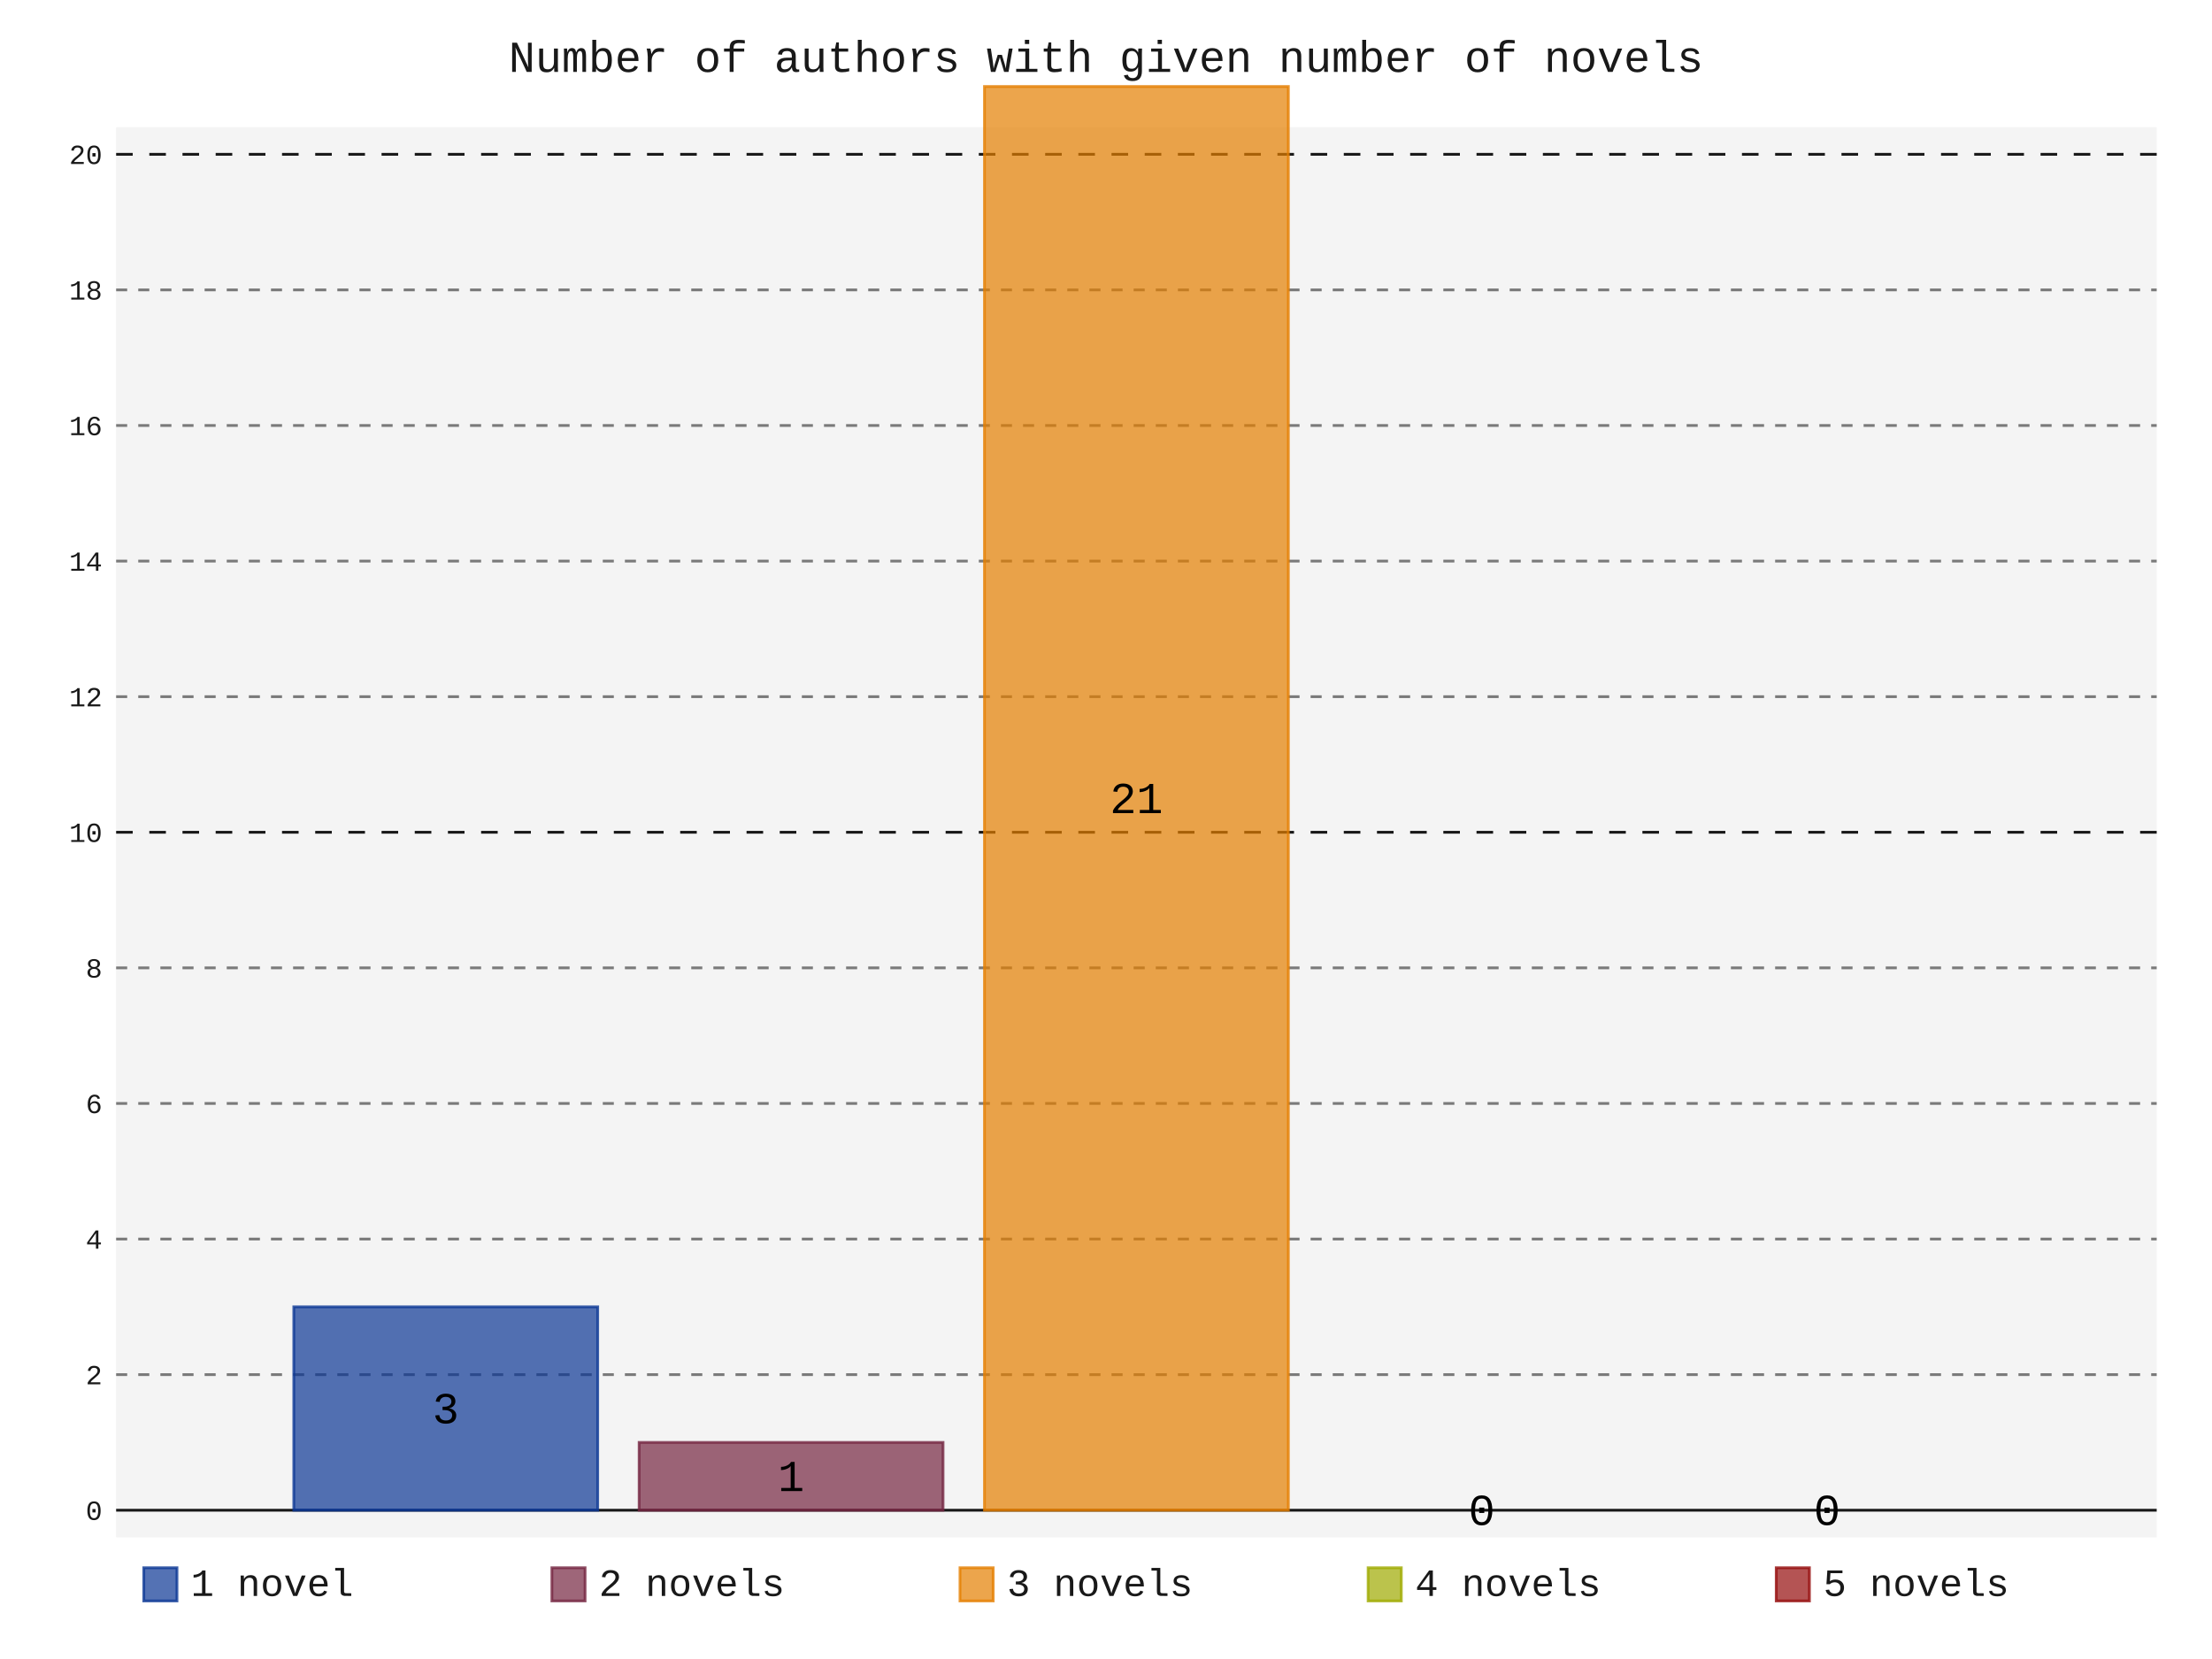
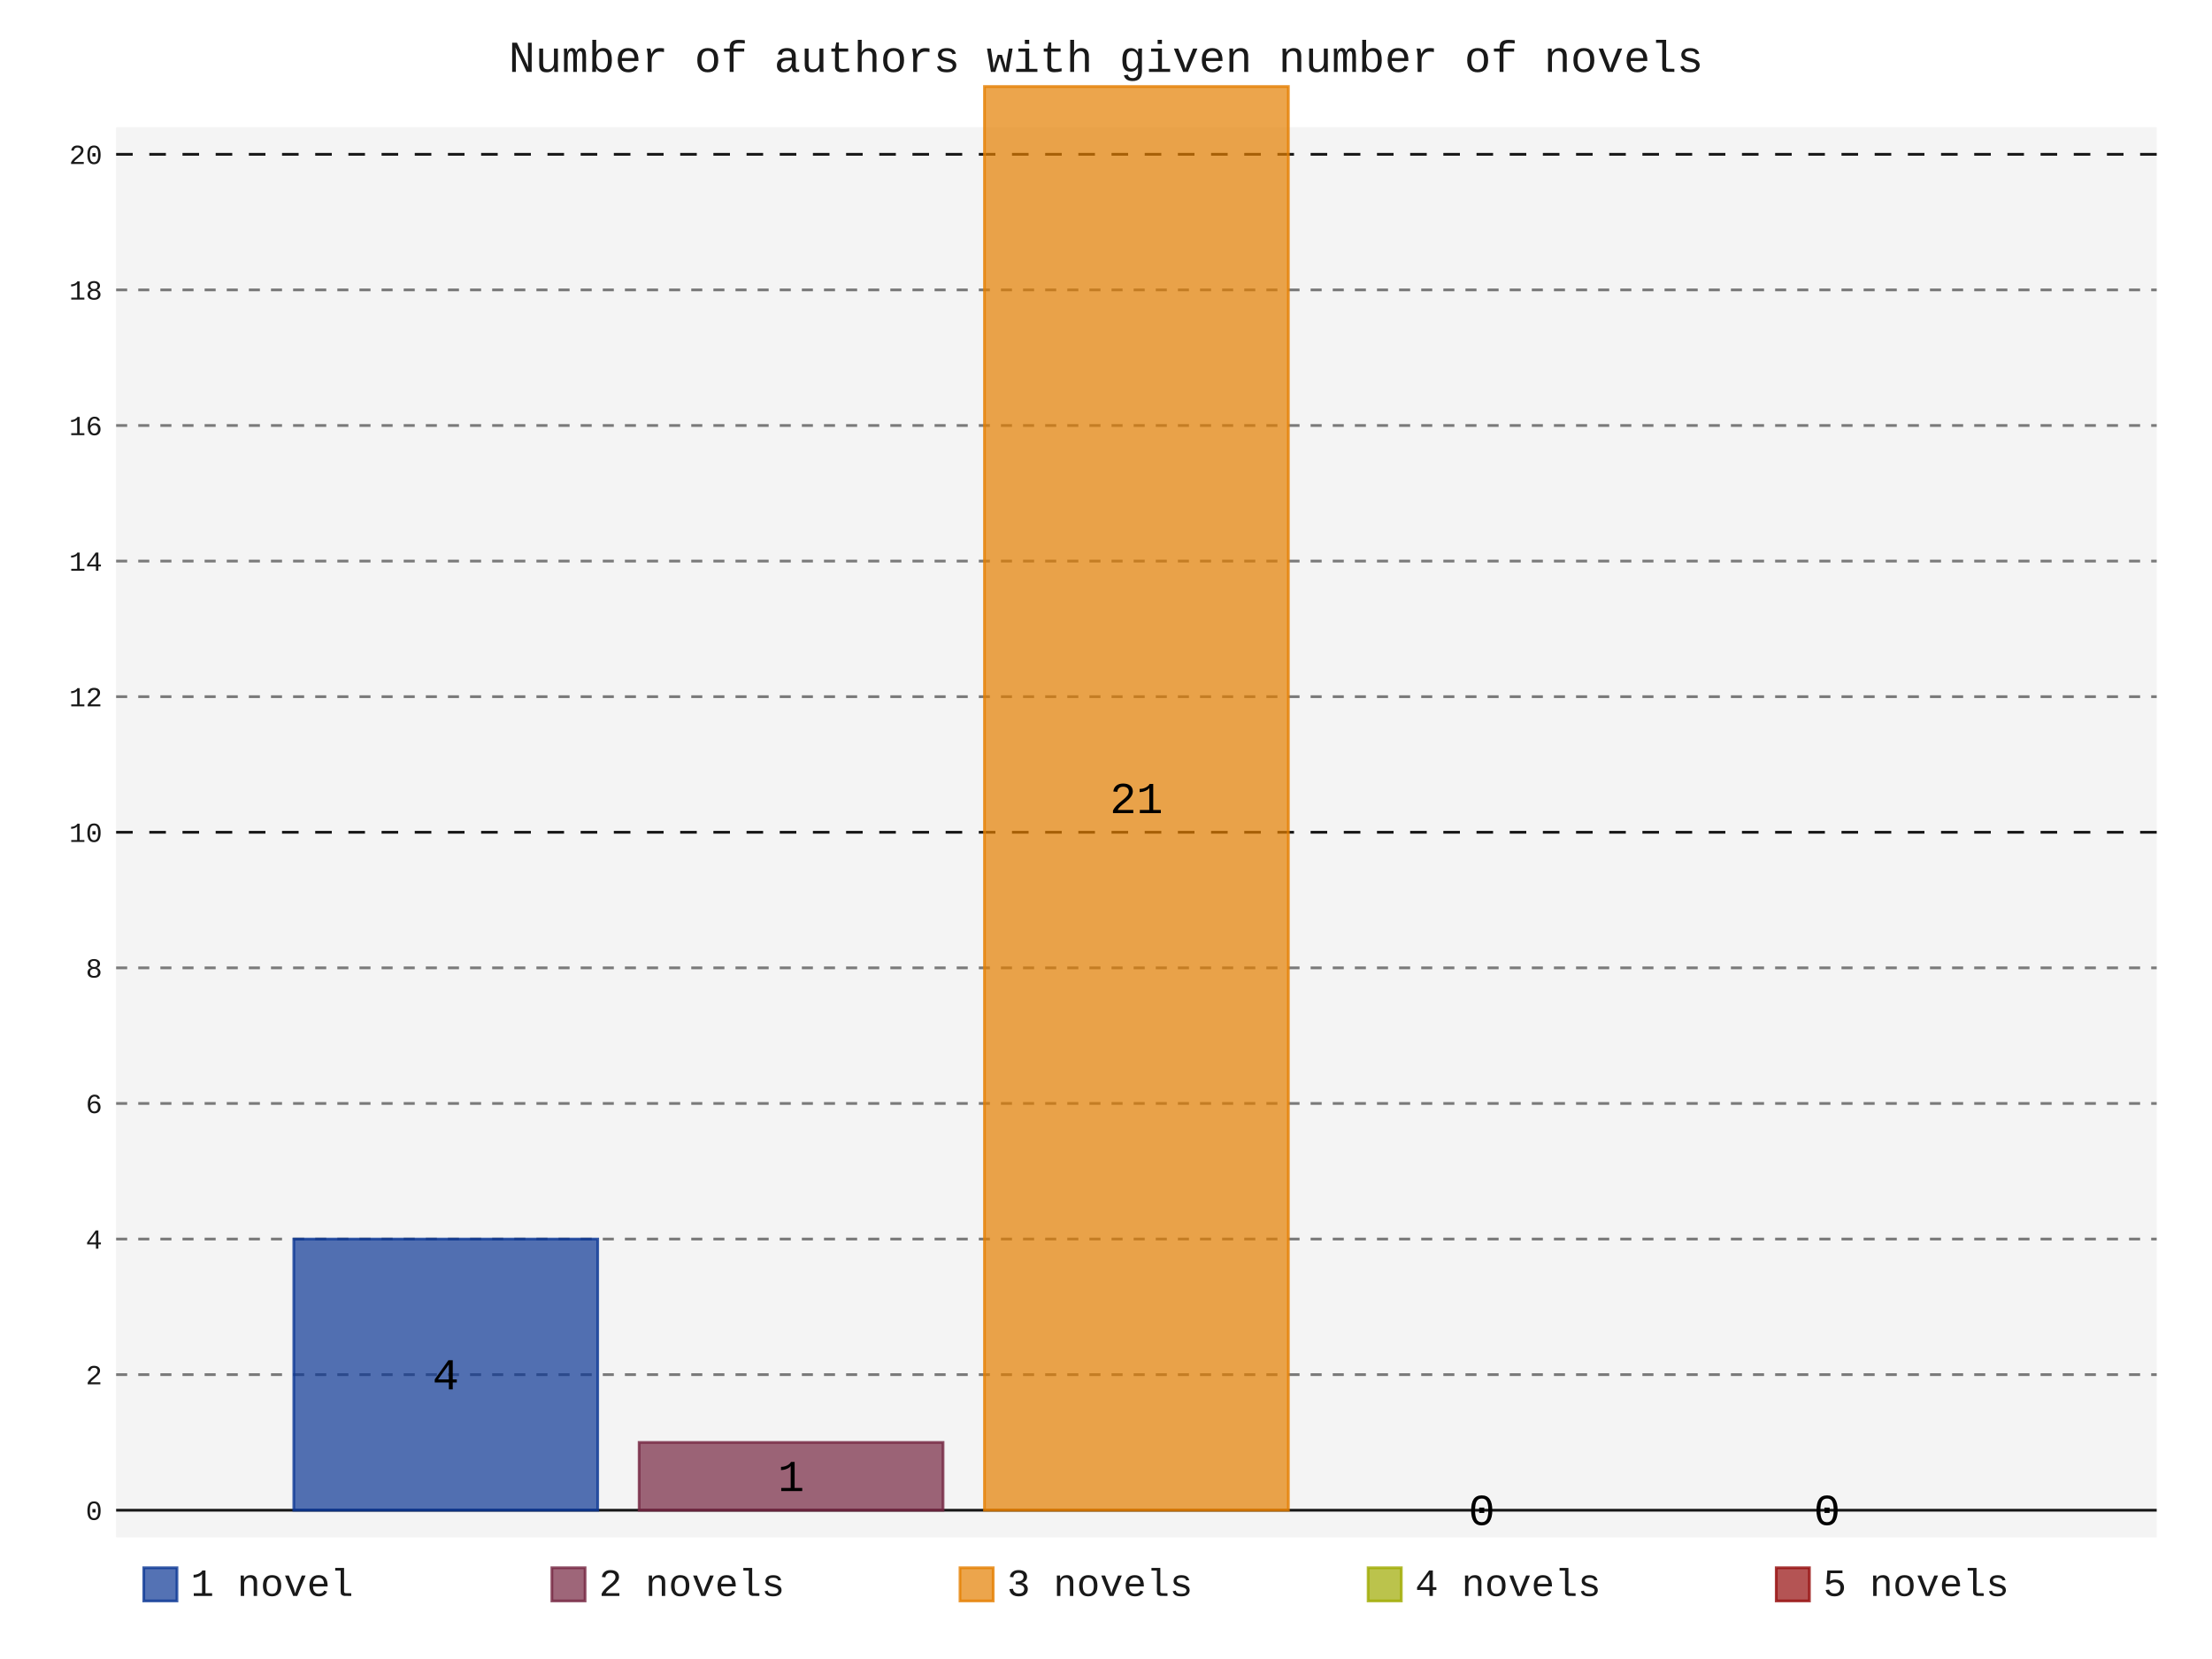
- <svg xmlns="http://www.w3.org/2000/svg" id="chart-79409738-5c8b-44b5-977e-116a49ad463c" class="pygal-chart" viewBox="0 0 800 600">
+ <svg xmlns="http://www.w3.org/2000/svg" id="chart-bb6b5e81-53a5-4e7b-ae17-0f63e35283bc" class="pygal-chart" viewBox="0 0 800 600">
  <defs>
-     <style type="text/css">#chart-79409738-5c8b-44b5-977e-116a49ad463c{-webkit-user-select:none;-webkit-font-smoothing:antialiased;font-family:Consolas,"Liberation Mono",Menlo,Courier,monospace}#chart-79409738-5c8b-44b5-977e-116a49ad463c .title{font-family:Consolas,"Liberation Mono",Menlo,Courier,monospace;font-size:16px}#chart-79409738-5c8b-44b5-977e-116a49ad463c .legends .legend text{font-family:Consolas,"Liberation Mono",Menlo,Courier,monospace;font-size:14px}#chart-79409738-5c8b-44b5-977e-116a49ad463c .axis text{font-family:Consolas,"Liberation Mono",Menlo,Courier,monospace;font-size:10px}#chart-79409738-5c8b-44b5-977e-116a49ad463c .axis text.major{font-family:Consolas,"Liberation Mono",Menlo,Courier,monospace;font-size:10px}#chart-79409738-5c8b-44b5-977e-116a49ad463c .text-overlay text.value{font-family:Consolas,"Liberation Mono",Menlo,Courier,monospace;font-size:16px}#chart-79409738-5c8b-44b5-977e-116a49ad463c .text-overlay text.label{font-family:Consolas,"Liberation Mono",Menlo,Courier,monospace;font-size:10px}#chart-79409738-5c8b-44b5-977e-116a49ad463c .tooltip{font-family:Consolas,"Liberation Mono",Menlo,Courier,monospace;font-size:14px}#chart-79409738-5c8b-44b5-977e-116a49ad463c text.no_data{font-family:Consolas,"Liberation Mono",Menlo,Courier,monospace;font-size:64px}
- #chart-79409738-5c8b-44b5-977e-116a49ad463c{background-color:transparent}#chart-79409738-5c8b-44b5-977e-116a49ad463c path,#chart-79409738-5c8b-44b5-977e-116a49ad463c line,#chart-79409738-5c8b-44b5-977e-116a49ad463c rect,#chart-79409738-5c8b-44b5-977e-116a49ad463c circle{-webkit-transition:150ms;-moz-transition:150ms;transition:150ms}#chart-79409738-5c8b-44b5-977e-116a49ad463c .graph &gt; .background{fill:transparent}#chart-79409738-5c8b-44b5-977e-116a49ad463c .plot &gt; .background{fill:rgba(240,240,240,0.7)}#chart-79409738-5c8b-44b5-977e-116a49ad463c .graph{fill:rgba(0,0,0,0.9)}#chart-79409738-5c8b-44b5-977e-116a49ad463c text.no_data{fill:rgba(0,0,0,0.9)}#chart-79409738-5c8b-44b5-977e-116a49ad463c .title{fill:rgba(0,0,0,0.9)}#chart-79409738-5c8b-44b5-977e-116a49ad463c .legends .legend text{fill:rgba(0,0,0,0.9)}#chart-79409738-5c8b-44b5-977e-116a49ad463c .legends .legend:hover text{fill:rgba(0,0,0,0.9)}#chart-79409738-5c8b-44b5-977e-116a49ad463c .axis .line{stroke:rgba(0,0,0,0.9)}#chart-79409738-5c8b-44b5-977e-116a49ad463c .axis .guide.line{stroke:rgba(0,0,0,0.5)}#chart-79409738-5c8b-44b5-977e-116a49ad463c .axis .major.line{stroke:rgba(0,0,0,0.9)}#chart-79409738-5c8b-44b5-977e-116a49ad463c .axis text.major{fill:rgba(0,0,0,0.9)}#chart-79409738-5c8b-44b5-977e-116a49ad463c .axis.y .guides:hover .guide.line,#chart-79409738-5c8b-44b5-977e-116a49ad463c .line-graph .axis.x .guides:hover .guide.line,#chart-79409738-5c8b-44b5-977e-116a49ad463c .stackedline-graph .axis.x .guides:hover .guide.line,#chart-79409738-5c8b-44b5-977e-116a49ad463c .xy-graph .axis.x .guides:hover .guide.line{stroke:rgba(0,0,0,0.9)}#chart-79409738-5c8b-44b5-977e-116a49ad463c .axis .guides:hover text{fill:rgba(0,0,0,0.9)}#chart-79409738-5c8b-44b5-977e-116a49ad463c .reactive{fill-opacity:.7;stroke-opacity:.8}#chart-79409738-5c8b-44b5-977e-116a49ad463c .ci{stroke:rgba(0,0,0,0.9)}#chart-79409738-5c8b-44b5-977e-116a49ad463c .reactive.active,#chart-79409738-5c8b-44b5-977e-116a49ad463c .active .reactive{fill-opacity:.8;stroke-opacity:.9;stroke-width:4}#chart-79409738-5c8b-44b5-977e-116a49ad463c .ci .reactive.active{stroke-width:1.5}#chart-79409738-5c8b-44b5-977e-116a49ad463c .series text{fill:rgba(0,0,0,0.9)}#chart-79409738-5c8b-44b5-977e-116a49ad463c .tooltip rect{fill:rgba(240,240,240,0.7);stroke:rgba(0,0,0,0.9);-webkit-transition:opacity 150ms;-moz-transition:opacity 150ms;transition:opacity 150ms}#chart-79409738-5c8b-44b5-977e-116a49ad463c .tooltip .label{fill:rgba(0,0,0,0.9)}#chart-79409738-5c8b-44b5-977e-116a49ad463c .tooltip .label{fill:rgba(0,0,0,0.9)}#chart-79409738-5c8b-44b5-977e-116a49ad463c .tooltip .legend{font-size:.8em;fill:rgba(0,0,0,0.5)}#chart-79409738-5c8b-44b5-977e-116a49ad463c .tooltip .x_label{font-size:.6em;fill:rgba(0,0,0,0.9)}#chart-79409738-5c8b-44b5-977e-116a49ad463c .tooltip .xlink{font-size:.5em;text-decoration:underline}#chart-79409738-5c8b-44b5-977e-116a49ad463c .tooltip .value{font-size:1.5em}#chart-79409738-5c8b-44b5-977e-116a49ad463c .bound{font-size:.5em}#chart-79409738-5c8b-44b5-977e-116a49ad463c .max-value{font-size:.75em;fill:rgba(0,0,0,0.5)}#chart-79409738-5c8b-44b5-977e-116a49ad463c .map-element{fill:rgba(240,240,240,0.7);stroke:rgba(0,0,0,0.5) !important}#chart-79409738-5c8b-44b5-977e-116a49ad463c .map-element .reactive{fill-opacity:inherit;stroke-opacity:inherit}#chart-79409738-5c8b-44b5-977e-116a49ad463c .color-0,#chart-79409738-5c8b-44b5-977e-116a49ad463c .color-0 a:visited{stroke:rgb(12,55,149);fill:rgb(12,55,149)}#chart-79409738-5c8b-44b5-977e-116a49ad463c .color-1,#chart-79409738-5c8b-44b5-977e-116a49ad463c .color-1 a:visited{stroke:rgb(117,38,65);fill:rgb(117,38,65)}#chart-79409738-5c8b-44b5-977e-116a49ad463c .color-2,#chart-79409738-5c8b-44b5-977e-116a49ad463c .color-2 a:visited{stroke:rgb(228,127,0);fill:rgb(228,127,0)}#chart-79409738-5c8b-44b5-977e-116a49ad463c .color-3,#chart-79409738-5c8b-44b5-977e-116a49ad463c .color-3 a:visited{stroke:rgb(159,170,0);fill:rgb(159,170,0)}#chart-79409738-5c8b-44b5-977e-116a49ad463c .color-4,#chart-79409738-5c8b-44b5-977e-116a49ad463c .color-4 a:visited{stroke:rgb(149,12,12);fill:rgb(149,12,12)}#chart-79409738-5c8b-44b5-977e-116a49ad463c .text-overlay .color-0 text{fill:black}#chart-79409738-5c8b-44b5-977e-116a49ad463c .text-overlay .color-1 text{fill:black}#chart-79409738-5c8b-44b5-977e-116a49ad463c .text-overlay .color-2 text{fill:black}#chart-79409738-5c8b-44b5-977e-116a49ad463c .text-overlay .color-3 text{fill:black}#chart-79409738-5c8b-44b5-977e-116a49ad463c .text-overlay .color-4 text{fill:black}
- #chart-79409738-5c8b-44b5-977e-116a49ad463c text.no_data{text-anchor:middle}#chart-79409738-5c8b-44b5-977e-116a49ad463c .guide.line{fill:none}#chart-79409738-5c8b-44b5-977e-116a49ad463c .centered{text-anchor:middle}#chart-79409738-5c8b-44b5-977e-116a49ad463c .title{text-anchor:middle}#chart-79409738-5c8b-44b5-977e-116a49ad463c .legends .legend text{fill-opacity:1}#chart-79409738-5c8b-44b5-977e-116a49ad463c .axis.x text{text-anchor:middle}#chart-79409738-5c8b-44b5-977e-116a49ad463c .axis.x:not(.web) text[transform]{text-anchor:start}#chart-79409738-5c8b-44b5-977e-116a49ad463c .axis.x:not(.web) text[transform].backwards{text-anchor:end}#chart-79409738-5c8b-44b5-977e-116a49ad463c .axis.y text{text-anchor:end}#chart-79409738-5c8b-44b5-977e-116a49ad463c .axis.y text[transform].backwards{text-anchor:start}#chart-79409738-5c8b-44b5-977e-116a49ad463c .axis.y2 text{text-anchor:start}#chart-79409738-5c8b-44b5-977e-116a49ad463c .axis.y2 text[transform].backwards{text-anchor:end}#chart-79409738-5c8b-44b5-977e-116a49ad463c .axis .guide.line{stroke-dasharray:4,4}#chart-79409738-5c8b-44b5-977e-116a49ad463c .axis .major.guide.line{stroke-dasharray:6,6}#chart-79409738-5c8b-44b5-977e-116a49ad463c .horizontal .axis.y .guide.line,#chart-79409738-5c8b-44b5-977e-116a49ad463c .horizontal .axis.y2 .guide.line,#chart-79409738-5c8b-44b5-977e-116a49ad463c .vertical .axis.x .guide.line{opacity:0}#chart-79409738-5c8b-44b5-977e-116a49ad463c .horizontal .axis.always_show .guide.line,#chart-79409738-5c8b-44b5-977e-116a49ad463c .vertical .axis.always_show .guide.line{opacity:1 !important}#chart-79409738-5c8b-44b5-977e-116a49ad463c .axis.y .guides:hover .guide.line,#chart-79409738-5c8b-44b5-977e-116a49ad463c .axis.y2 .guides:hover .guide.line,#chart-79409738-5c8b-44b5-977e-116a49ad463c .axis.x .guides:hover .guide.line{opacity:1}#chart-79409738-5c8b-44b5-977e-116a49ad463c .axis .guides:hover text{opacity:1}#chart-79409738-5c8b-44b5-977e-116a49ad463c .nofill{fill:none}#chart-79409738-5c8b-44b5-977e-116a49ad463c .subtle-fill{fill-opacity:.2}#chart-79409738-5c8b-44b5-977e-116a49ad463c .dot{stroke-width:1px;fill-opacity:1}#chart-79409738-5c8b-44b5-977e-116a49ad463c .dot.active{stroke-width:5px}#chart-79409738-5c8b-44b5-977e-116a49ad463c .dot.negative{fill:transparent}#chart-79409738-5c8b-44b5-977e-116a49ad463c text,#chart-79409738-5c8b-44b5-977e-116a49ad463c tspan{stroke:none !important}#chart-79409738-5c8b-44b5-977e-116a49ad463c .series text.active{opacity:1}#chart-79409738-5c8b-44b5-977e-116a49ad463c .tooltip rect{fill-opacity:.95;stroke-width:.5}#chart-79409738-5c8b-44b5-977e-116a49ad463c .tooltip text{fill-opacity:1}#chart-79409738-5c8b-44b5-977e-116a49ad463c .showable{visibility:hidden}#chart-79409738-5c8b-44b5-977e-116a49ad463c .showable.shown{visibility:visible}#chart-79409738-5c8b-44b5-977e-116a49ad463c .gauge-background{fill:rgba(229,229,229,1);stroke:none}#chart-79409738-5c8b-44b5-977e-116a49ad463c .bg-lines{stroke:transparent;stroke-width:2px}</style>
+     <style type="text/css">#chart-bb6b5e81-53a5-4e7b-ae17-0f63e35283bc{-webkit-user-select:none;-webkit-font-smoothing:antialiased;font-family:Consolas,"Liberation Mono",Menlo,Courier,monospace}#chart-bb6b5e81-53a5-4e7b-ae17-0f63e35283bc .title{font-family:Consolas,"Liberation Mono",Menlo,Courier,monospace;font-size:16px}#chart-bb6b5e81-53a5-4e7b-ae17-0f63e35283bc .legends .legend text{font-family:Consolas,"Liberation Mono",Menlo,Courier,monospace;font-size:14px}#chart-bb6b5e81-53a5-4e7b-ae17-0f63e35283bc .axis text{font-family:Consolas,"Liberation Mono",Menlo,Courier,monospace;font-size:10px}#chart-bb6b5e81-53a5-4e7b-ae17-0f63e35283bc .axis text.major{font-family:Consolas,"Liberation Mono",Menlo,Courier,monospace;font-size:10px}#chart-bb6b5e81-53a5-4e7b-ae17-0f63e35283bc .text-overlay text.value{font-family:Consolas,"Liberation Mono",Menlo,Courier,monospace;font-size:16px}#chart-bb6b5e81-53a5-4e7b-ae17-0f63e35283bc .text-overlay text.label{font-family:Consolas,"Liberation Mono",Menlo,Courier,monospace;font-size:10px}#chart-bb6b5e81-53a5-4e7b-ae17-0f63e35283bc .tooltip{font-family:Consolas,"Liberation Mono",Menlo,Courier,monospace;font-size:14px}#chart-bb6b5e81-53a5-4e7b-ae17-0f63e35283bc text.no_data{font-family:Consolas,"Liberation Mono",Menlo,Courier,monospace;font-size:64px}
+ #chart-bb6b5e81-53a5-4e7b-ae17-0f63e35283bc{background-color:transparent}#chart-bb6b5e81-53a5-4e7b-ae17-0f63e35283bc path,#chart-bb6b5e81-53a5-4e7b-ae17-0f63e35283bc line,#chart-bb6b5e81-53a5-4e7b-ae17-0f63e35283bc rect,#chart-bb6b5e81-53a5-4e7b-ae17-0f63e35283bc circle{-webkit-transition:150ms;-moz-transition:150ms;transition:150ms}#chart-bb6b5e81-53a5-4e7b-ae17-0f63e35283bc .graph &gt; .background{fill:transparent}#chart-bb6b5e81-53a5-4e7b-ae17-0f63e35283bc .plot &gt; .background{fill:rgba(240,240,240,0.7)}#chart-bb6b5e81-53a5-4e7b-ae17-0f63e35283bc .graph{fill:rgba(0,0,0,0.9)}#chart-bb6b5e81-53a5-4e7b-ae17-0f63e35283bc text.no_data{fill:rgba(0,0,0,0.9)}#chart-bb6b5e81-53a5-4e7b-ae17-0f63e35283bc .title{fill:rgba(0,0,0,0.9)}#chart-bb6b5e81-53a5-4e7b-ae17-0f63e35283bc .legends .legend text{fill:rgba(0,0,0,0.9)}#chart-bb6b5e81-53a5-4e7b-ae17-0f63e35283bc .legends .legend:hover text{fill:rgba(0,0,0,0.9)}#chart-bb6b5e81-53a5-4e7b-ae17-0f63e35283bc .axis .line{stroke:rgba(0,0,0,0.9)}#chart-bb6b5e81-53a5-4e7b-ae17-0f63e35283bc .axis .guide.line{stroke:rgba(0,0,0,0.5)}#chart-bb6b5e81-53a5-4e7b-ae17-0f63e35283bc .axis .major.line{stroke:rgba(0,0,0,0.9)}#chart-bb6b5e81-53a5-4e7b-ae17-0f63e35283bc .axis text.major{fill:rgba(0,0,0,0.9)}#chart-bb6b5e81-53a5-4e7b-ae17-0f63e35283bc .axis.y .guides:hover .guide.line,#chart-bb6b5e81-53a5-4e7b-ae17-0f63e35283bc .line-graph .axis.x .guides:hover .guide.line,#chart-bb6b5e81-53a5-4e7b-ae17-0f63e35283bc .stackedline-graph .axis.x .guides:hover .guide.line,#chart-bb6b5e81-53a5-4e7b-ae17-0f63e35283bc .xy-graph .axis.x .guides:hover .guide.line{stroke:rgba(0,0,0,0.9)}#chart-bb6b5e81-53a5-4e7b-ae17-0f63e35283bc .axis .guides:hover text{fill:rgba(0,0,0,0.9)}#chart-bb6b5e81-53a5-4e7b-ae17-0f63e35283bc .reactive{fill-opacity:.7;stroke-opacity:.8}#chart-bb6b5e81-53a5-4e7b-ae17-0f63e35283bc .ci{stroke:rgba(0,0,0,0.9)}#chart-bb6b5e81-53a5-4e7b-ae17-0f63e35283bc .reactive.active,#chart-bb6b5e81-53a5-4e7b-ae17-0f63e35283bc .active .reactive{fill-opacity:.8;stroke-opacity:.9;stroke-width:4}#chart-bb6b5e81-53a5-4e7b-ae17-0f63e35283bc .ci .reactive.active{stroke-width:1.5}#chart-bb6b5e81-53a5-4e7b-ae17-0f63e35283bc .series text{fill:rgba(0,0,0,0.9)}#chart-bb6b5e81-53a5-4e7b-ae17-0f63e35283bc .tooltip rect{fill:rgba(240,240,240,0.7);stroke:rgba(0,0,0,0.9);-webkit-transition:opacity 150ms;-moz-transition:opacity 150ms;transition:opacity 150ms}#chart-bb6b5e81-53a5-4e7b-ae17-0f63e35283bc .tooltip .label{fill:rgba(0,0,0,0.9)}#chart-bb6b5e81-53a5-4e7b-ae17-0f63e35283bc .tooltip .label{fill:rgba(0,0,0,0.9)}#chart-bb6b5e81-53a5-4e7b-ae17-0f63e35283bc .tooltip .legend{font-size:.8em;fill:rgba(0,0,0,0.5)}#chart-bb6b5e81-53a5-4e7b-ae17-0f63e35283bc .tooltip .x_label{font-size:.6em;fill:rgba(0,0,0,0.9)}#chart-bb6b5e81-53a5-4e7b-ae17-0f63e35283bc .tooltip .xlink{font-size:.5em;text-decoration:underline}#chart-bb6b5e81-53a5-4e7b-ae17-0f63e35283bc .tooltip .value{font-size:1.5em}#chart-bb6b5e81-53a5-4e7b-ae17-0f63e35283bc .bound{font-size:.5em}#chart-bb6b5e81-53a5-4e7b-ae17-0f63e35283bc .max-value{font-size:.75em;fill:rgba(0,0,0,0.5)}#chart-bb6b5e81-53a5-4e7b-ae17-0f63e35283bc .map-element{fill:rgba(240,240,240,0.7);stroke:rgba(0,0,0,0.5) !important}#chart-bb6b5e81-53a5-4e7b-ae17-0f63e35283bc .map-element .reactive{fill-opacity:inherit;stroke-opacity:inherit}#chart-bb6b5e81-53a5-4e7b-ae17-0f63e35283bc .color-0,#chart-bb6b5e81-53a5-4e7b-ae17-0f63e35283bc .color-0 a:visited{stroke:rgb(12,55,149);fill:rgb(12,55,149)}#chart-bb6b5e81-53a5-4e7b-ae17-0f63e35283bc .color-1,#chart-bb6b5e81-53a5-4e7b-ae17-0f63e35283bc .color-1 a:visited{stroke:rgb(117,38,65);fill:rgb(117,38,65)}#chart-bb6b5e81-53a5-4e7b-ae17-0f63e35283bc .color-2,#chart-bb6b5e81-53a5-4e7b-ae17-0f63e35283bc .color-2 a:visited{stroke:rgb(228,127,0);fill:rgb(228,127,0)}#chart-bb6b5e81-53a5-4e7b-ae17-0f63e35283bc .color-3,#chart-bb6b5e81-53a5-4e7b-ae17-0f63e35283bc .color-3 a:visited{stroke:rgb(159,170,0);fill:rgb(159,170,0)}#chart-bb6b5e81-53a5-4e7b-ae17-0f63e35283bc .color-4,#chart-bb6b5e81-53a5-4e7b-ae17-0f63e35283bc .color-4 a:visited{stroke:rgb(149,12,12);fill:rgb(149,12,12)}#chart-bb6b5e81-53a5-4e7b-ae17-0f63e35283bc .text-overlay .color-0 text{fill:black}#chart-bb6b5e81-53a5-4e7b-ae17-0f63e35283bc .text-overlay .color-1 text{fill:black}#chart-bb6b5e81-53a5-4e7b-ae17-0f63e35283bc .text-overlay .color-2 text{fill:black}#chart-bb6b5e81-53a5-4e7b-ae17-0f63e35283bc .text-overlay .color-3 text{fill:black}#chart-bb6b5e81-53a5-4e7b-ae17-0f63e35283bc .text-overlay .color-4 text{fill:black}
+ #chart-bb6b5e81-53a5-4e7b-ae17-0f63e35283bc text.no_data{text-anchor:middle}#chart-bb6b5e81-53a5-4e7b-ae17-0f63e35283bc .guide.line{fill:none}#chart-bb6b5e81-53a5-4e7b-ae17-0f63e35283bc .centered{text-anchor:middle}#chart-bb6b5e81-53a5-4e7b-ae17-0f63e35283bc .title{text-anchor:middle}#chart-bb6b5e81-53a5-4e7b-ae17-0f63e35283bc .legends .legend text{fill-opacity:1}#chart-bb6b5e81-53a5-4e7b-ae17-0f63e35283bc .axis.x text{text-anchor:middle}#chart-bb6b5e81-53a5-4e7b-ae17-0f63e35283bc .axis.x:not(.web) text[transform]{text-anchor:start}#chart-bb6b5e81-53a5-4e7b-ae17-0f63e35283bc .axis.x:not(.web) text[transform].backwards{text-anchor:end}#chart-bb6b5e81-53a5-4e7b-ae17-0f63e35283bc .axis.y text{text-anchor:end}#chart-bb6b5e81-53a5-4e7b-ae17-0f63e35283bc .axis.y text[transform].backwards{text-anchor:start}#chart-bb6b5e81-53a5-4e7b-ae17-0f63e35283bc .axis.y2 text{text-anchor:start}#chart-bb6b5e81-53a5-4e7b-ae17-0f63e35283bc .axis.y2 text[transform].backwards{text-anchor:end}#chart-bb6b5e81-53a5-4e7b-ae17-0f63e35283bc .axis .guide.line{stroke-dasharray:4,4}#chart-bb6b5e81-53a5-4e7b-ae17-0f63e35283bc .axis .major.guide.line{stroke-dasharray:6,6}#chart-bb6b5e81-53a5-4e7b-ae17-0f63e35283bc .horizontal .axis.y .guide.line,#chart-bb6b5e81-53a5-4e7b-ae17-0f63e35283bc .horizontal .axis.y2 .guide.line,#chart-bb6b5e81-53a5-4e7b-ae17-0f63e35283bc .vertical .axis.x .guide.line{opacity:0}#chart-bb6b5e81-53a5-4e7b-ae17-0f63e35283bc .horizontal .axis.always_show .guide.line,#chart-bb6b5e81-53a5-4e7b-ae17-0f63e35283bc .vertical .axis.always_show .guide.line{opacity:1 !important}#chart-bb6b5e81-53a5-4e7b-ae17-0f63e35283bc .axis.y .guides:hover .guide.line,#chart-bb6b5e81-53a5-4e7b-ae17-0f63e35283bc .axis.y2 .guides:hover .guide.line,#chart-bb6b5e81-53a5-4e7b-ae17-0f63e35283bc .axis.x .guides:hover .guide.line{opacity:1}#chart-bb6b5e81-53a5-4e7b-ae17-0f63e35283bc .axis .guides:hover text{opacity:1}#chart-bb6b5e81-53a5-4e7b-ae17-0f63e35283bc .nofill{fill:none}#chart-bb6b5e81-53a5-4e7b-ae17-0f63e35283bc .subtle-fill{fill-opacity:.2}#chart-bb6b5e81-53a5-4e7b-ae17-0f63e35283bc .dot{stroke-width:1px;fill-opacity:1}#chart-bb6b5e81-53a5-4e7b-ae17-0f63e35283bc .dot.active{stroke-width:5px}#chart-bb6b5e81-53a5-4e7b-ae17-0f63e35283bc .dot.negative{fill:transparent}#chart-bb6b5e81-53a5-4e7b-ae17-0f63e35283bc text,#chart-bb6b5e81-53a5-4e7b-ae17-0f63e35283bc tspan{stroke:none !important}#chart-bb6b5e81-53a5-4e7b-ae17-0f63e35283bc .series text.active{opacity:1}#chart-bb6b5e81-53a5-4e7b-ae17-0f63e35283bc .tooltip rect{fill-opacity:.95;stroke-width:.5}#chart-bb6b5e81-53a5-4e7b-ae17-0f63e35283bc .tooltip text{fill-opacity:1}#chart-bb6b5e81-53a5-4e7b-ae17-0f63e35283bc .showable{visibility:hidden}#chart-bb6b5e81-53a5-4e7b-ae17-0f63e35283bc .showable.shown{visibility:visible}#chart-bb6b5e81-53a5-4e7b-ae17-0f63e35283bc .gauge-background{fill:rgba(229,229,229,1);stroke:none}#chart-bb6b5e81-53a5-4e7b-ae17-0f63e35283bc .bg-lines{stroke:transparent;stroke-width:2px}</style>
  </defs>
  <g class="graph bar-graph vertical">
    <rect class="background" height="600" width="800" x="0" y="0" />
    <g class="plot" transform="translate(42, 46)">
      <rect class="background" height="510.0" width="738.0" x="0" y="0" />
      <g class="axis y always_show">
        <g class="guides">
          <path class="axis major line" d="M0 500.192 h738" />
          <text class="major" x="-5" y="503.692">0</text>
        </g>
        <g class="guides">
          <path class="guide line" d="M0 451.154 h738" />
          <text class="" x="-5" y="454.654">2</text>
        </g>
        <g class="guides">
          <path class="guide line" d="M0 402.115 h738" />
          <text class="" x="-5" y="405.615">4</text>
        </g>
        <g class="guides">
          <path class="guide line" d="M0 353.077 h738" />
          <text class="" x="-5" y="356.577">6</text>
        </g>
        <g class="guides">
          <path class="guide line" d="M0 304.038 h738" />
          <text class="" x="-5" y="307.538">8</text>
        </g>
        <g class="guides">
          <path class="major guide line" d="M0 255 h738" />
          <text class="major" x="-5" y="258.5">10</text>
        </g>
        <g class="guides">
          <path class="guide line" d="M0 205.962 h738" />
          <text class="" x="-5" y="209.462">12</text>
        </g>
        <g class="guides">
          <path class="guide line" d="M0 156.923 h738" />
          <text class="" x="-5" y="160.423">14</text>
        </g>
        <g class="guides">
          <path class="guide line" d="M0 107.885 h738" />
          <text class="" x="-5" y="111.385">16</text>
        </g>
        <g class="guides">
          <path class="guide line" d="M0 58.846 h738" />
          <text class="" x="-5" y="62.346">18</text>
        </g>
        <g class="guides">
          <path class="major guide line" d="M0 9.808 h738" />
          <text class="major" x="-5" y="13.308">20</text>
        </g>
      </g>
      <g class="series serie-0 color-0">
        <g class="bars">
          <g class="bar">
-             <rect class="rect reactive tooltip-trigger" height="73.558" rx="0" ry="0" width="109.905" x="64.263" y="426.635" />
+             <rect class="rect reactive tooltip-trigger" height="98.077" rx="0" ry="0" width="109.905" x="64.263" y="402.115" />
          </g>
        </g>
      </g>
      <g class="series serie-1 color-1">
        <g class="bars">
          <g class="bar">
            <rect class="rect reactive tooltip-trigger" height="24.519" rx="0" ry="0" width="109.905" x="189.155" y="475.673" />
          </g>
        </g>
      </g>
      <g class="series serie-2 color-2">
        <g class="bars">
          <g class="bar">
            <rect class="rect reactive tooltip-trigger" height="514.904" rx="0" ry="0" width="109.905" x="314.047" y="-14.712" />
          </g>
        </g>
      </g>
      <g class="series serie-3 color-3">
        <g class="bars">
          <g class="bar">
            <rect class="rect reactive tooltip-trigger" height="0.0" rx="0" ry="0" width="109.905" x="438.94" y="500.192" />
          </g>
        </g>
      </g>
      <g class="series serie-4 color-4">
        <g class="bars">
          <g class="bar">
            <rect class="rect reactive tooltip-trigger" height="0.0" rx="0" ry="0" width="109.905" x="563.832" y="500.192" />
          </g>
        </g>
      </g>
    </g>
    <g class="titles">
      <text class="title plot_title" x="400.0" y="26">Number of authors with given number of novels</text>
    </g>
    <g class="plot overlay" transform="translate(42, 46)">
      <g class="series serie-0 color-0" />
      <g class="series serie-1 color-1" />
      <g class="series serie-2 color-2" />
      <g class="series serie-3 color-3" />
      <g class="series serie-4 color-4" />
    </g>
    <g class="plot text-overlay" transform="translate(42, 46)">
      <g class="series serie-0 color-0">
-         <text class="value" text-anchor="middle" x="119.215" y="468.747">3</text>
+         <text class="value" text-anchor="middle" x="119.215" y="456.487">4</text>
      </g>
      <g class="series serie-1 color-1">
        <text class="value" text-anchor="middle" x="244.108" y="493.266">1</text>
      </g>
      <g class="series serie-2 color-2">
        <text class="value" text-anchor="middle" x="369" y="248.074">21</text>
      </g>
      <g class="series serie-3 color-3">
        <text class="value" text-anchor="middle" x="493.892" y="505.526">0</text>
      </g>
      <g class="series serie-4 color-4">
        <text class="value" text-anchor="middle" x="618.785" y="505.526">0</text>
      </g>
    </g>
    <g class="plot tooltip-overlay" transform="translate(42, 46)">
      <g class="tooltip" style="opacity: 0" transform="translate(0 0)">
        <rect class="tooltip-box" height="0" rx="0" ry="0" width="0" />
        <g class="text" />
      </g>
    </g>
    <g class="legends" transform="translate(52, 566)">
      <g class="legend reactive activate-serie" id="activate-serie-0">
        <rect class="color-0 reactive" height="12" width="12" x="0.0" y="1.0" />
        <text x="17.0" y="11.2">1 novel</text>
      </g>
      <g class="legend reactive activate-serie" id="activate-serie-1">
        <rect class="color-1 reactive" height="12" width="12" x="147.6" y="1.0" />
        <text x="164.6" y="11.2">2 novels</text>
      </g>
      <g class="legend reactive activate-serie" id="activate-serie-2">
        <rect class="color-2 reactive" height="12" width="12" x="295.2" y="1.0" />
        <text x="312.2" y="11.2">3 novels</text>
      </g>
      <g class="legend reactive activate-serie" id="activate-serie-3">
        <rect class="color-3 reactive" height="12" width="12" x="442.8" y="1.0" />
        <text x="459.8" y="11.2">4 novels</text>
      </g>
      <g class="legend reactive activate-serie" id="activate-serie-4">
        <rect class="color-4 reactive" height="12" width="12" x="590.4" y="1.0" />
        <text x="607.4" y="11.2">5 novels</text>
      </g>
    </g>
  </g>
</svg>
